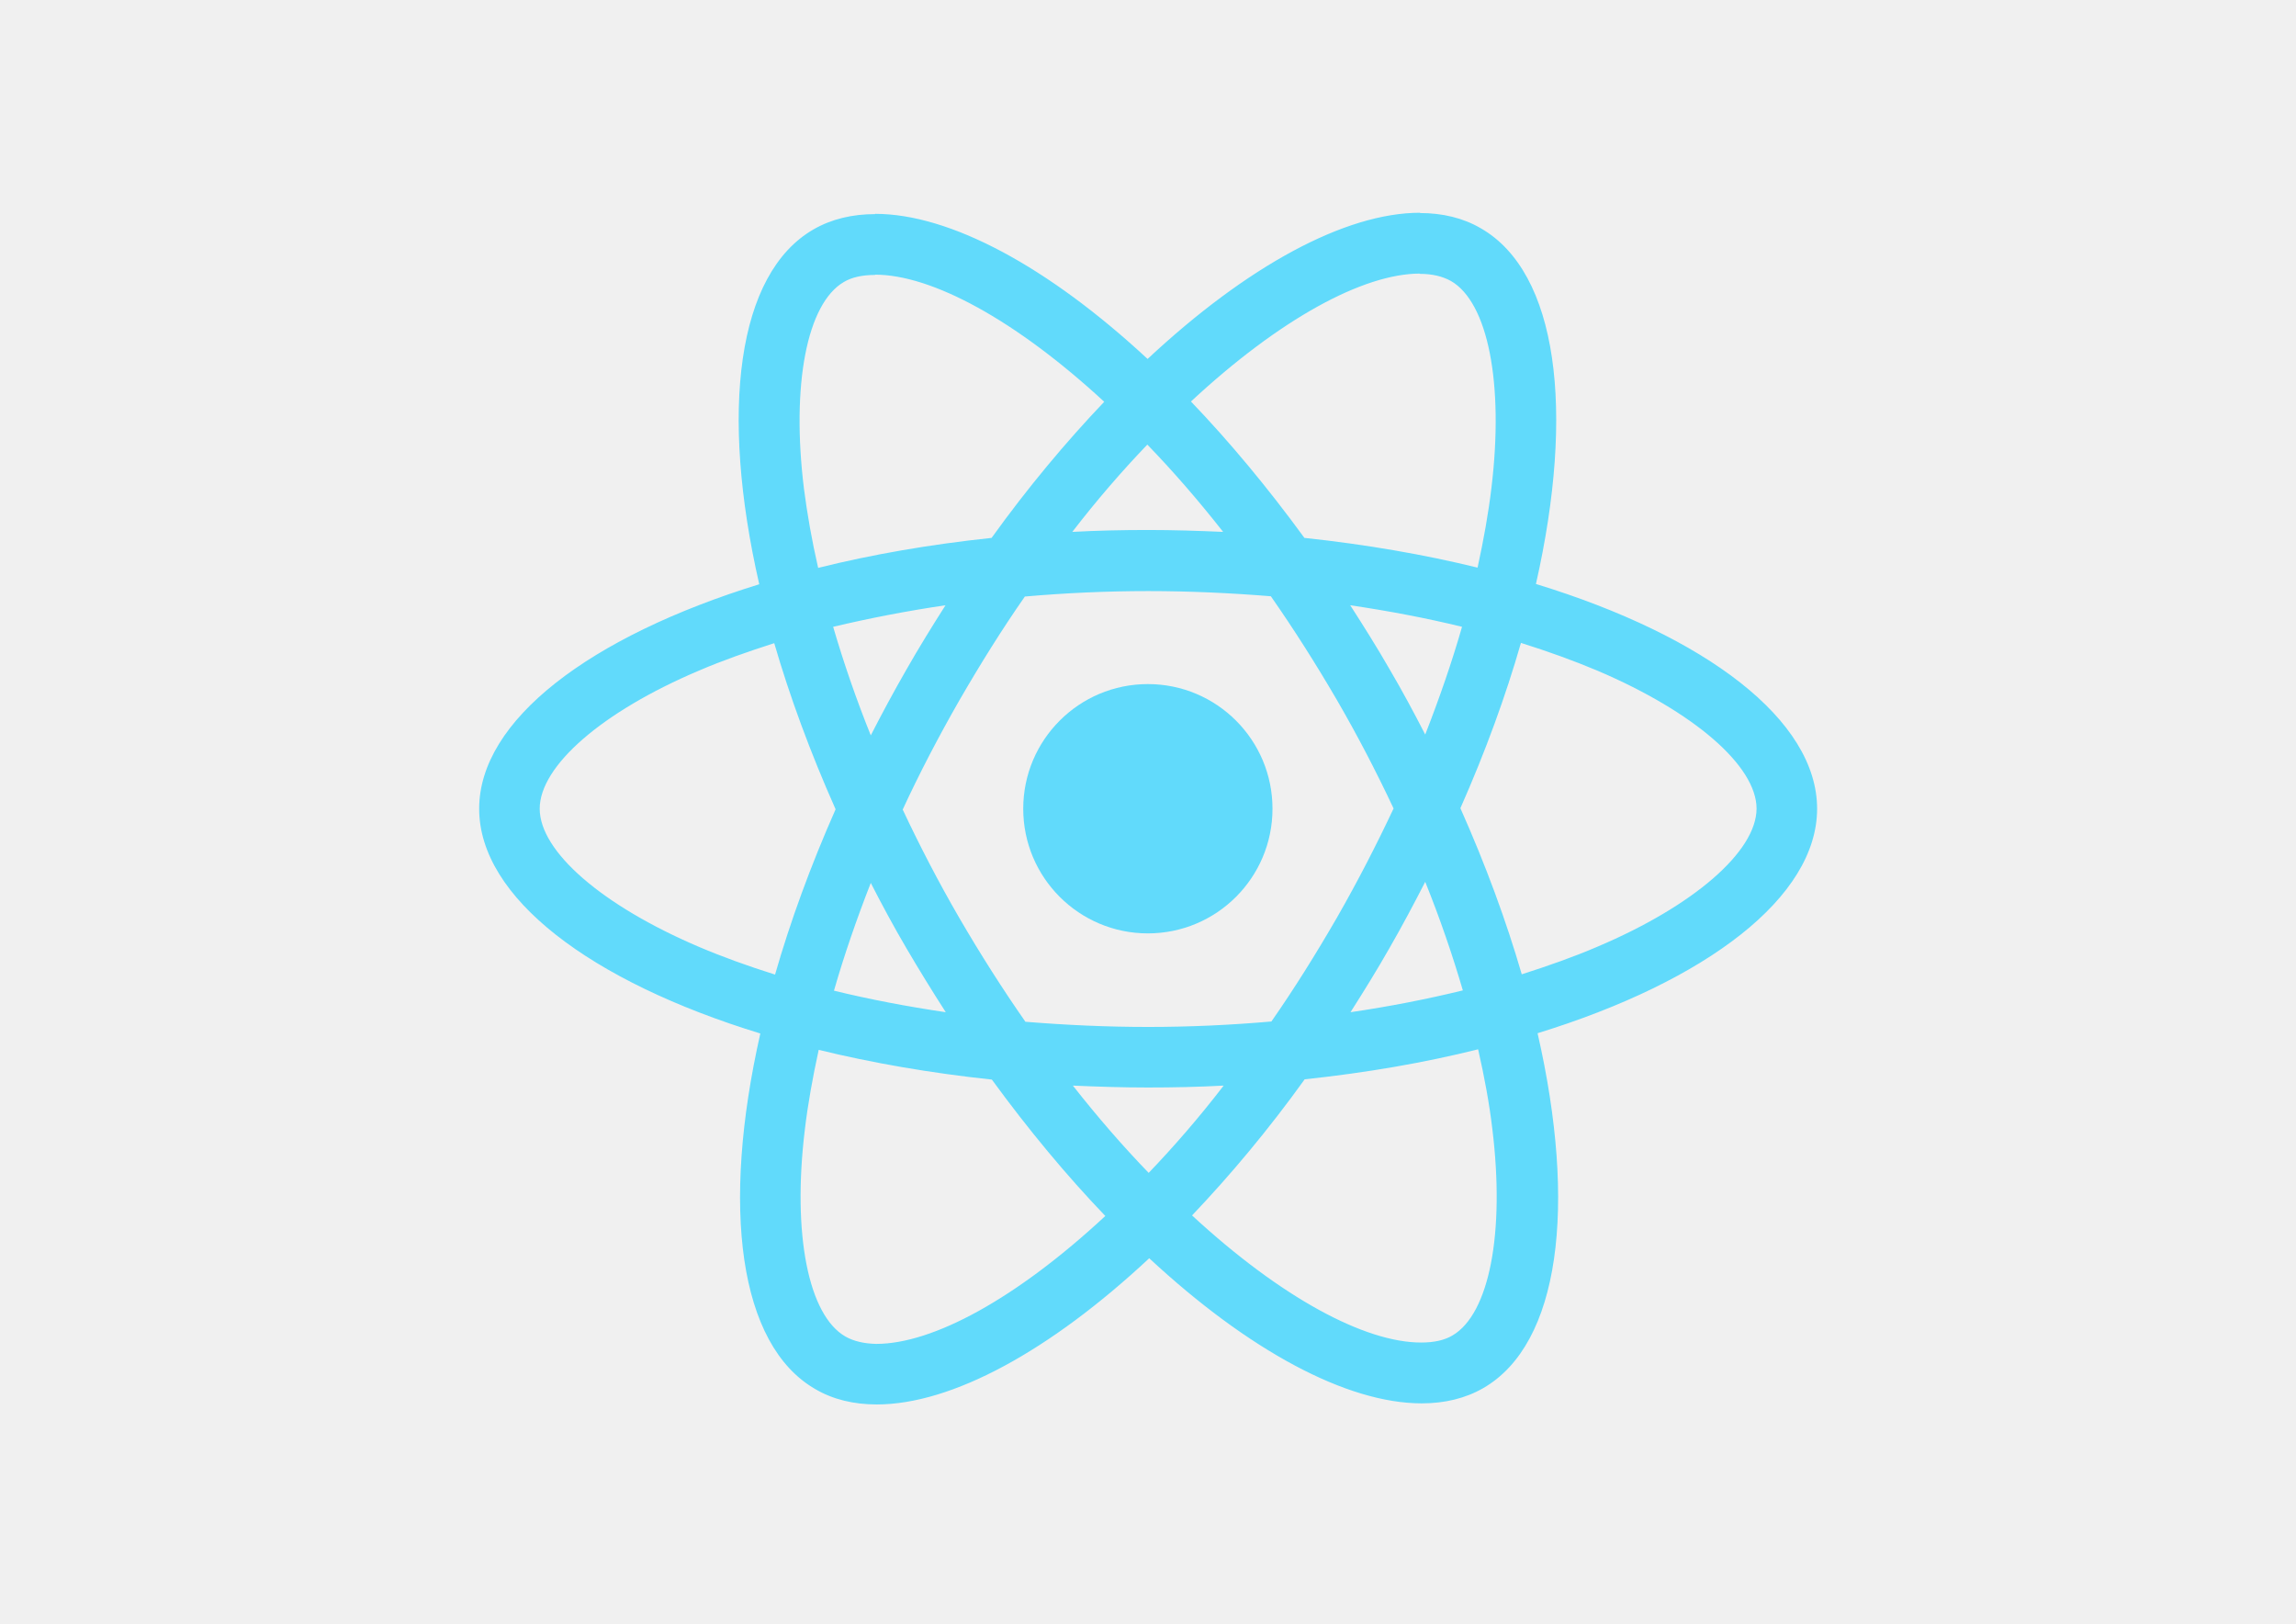
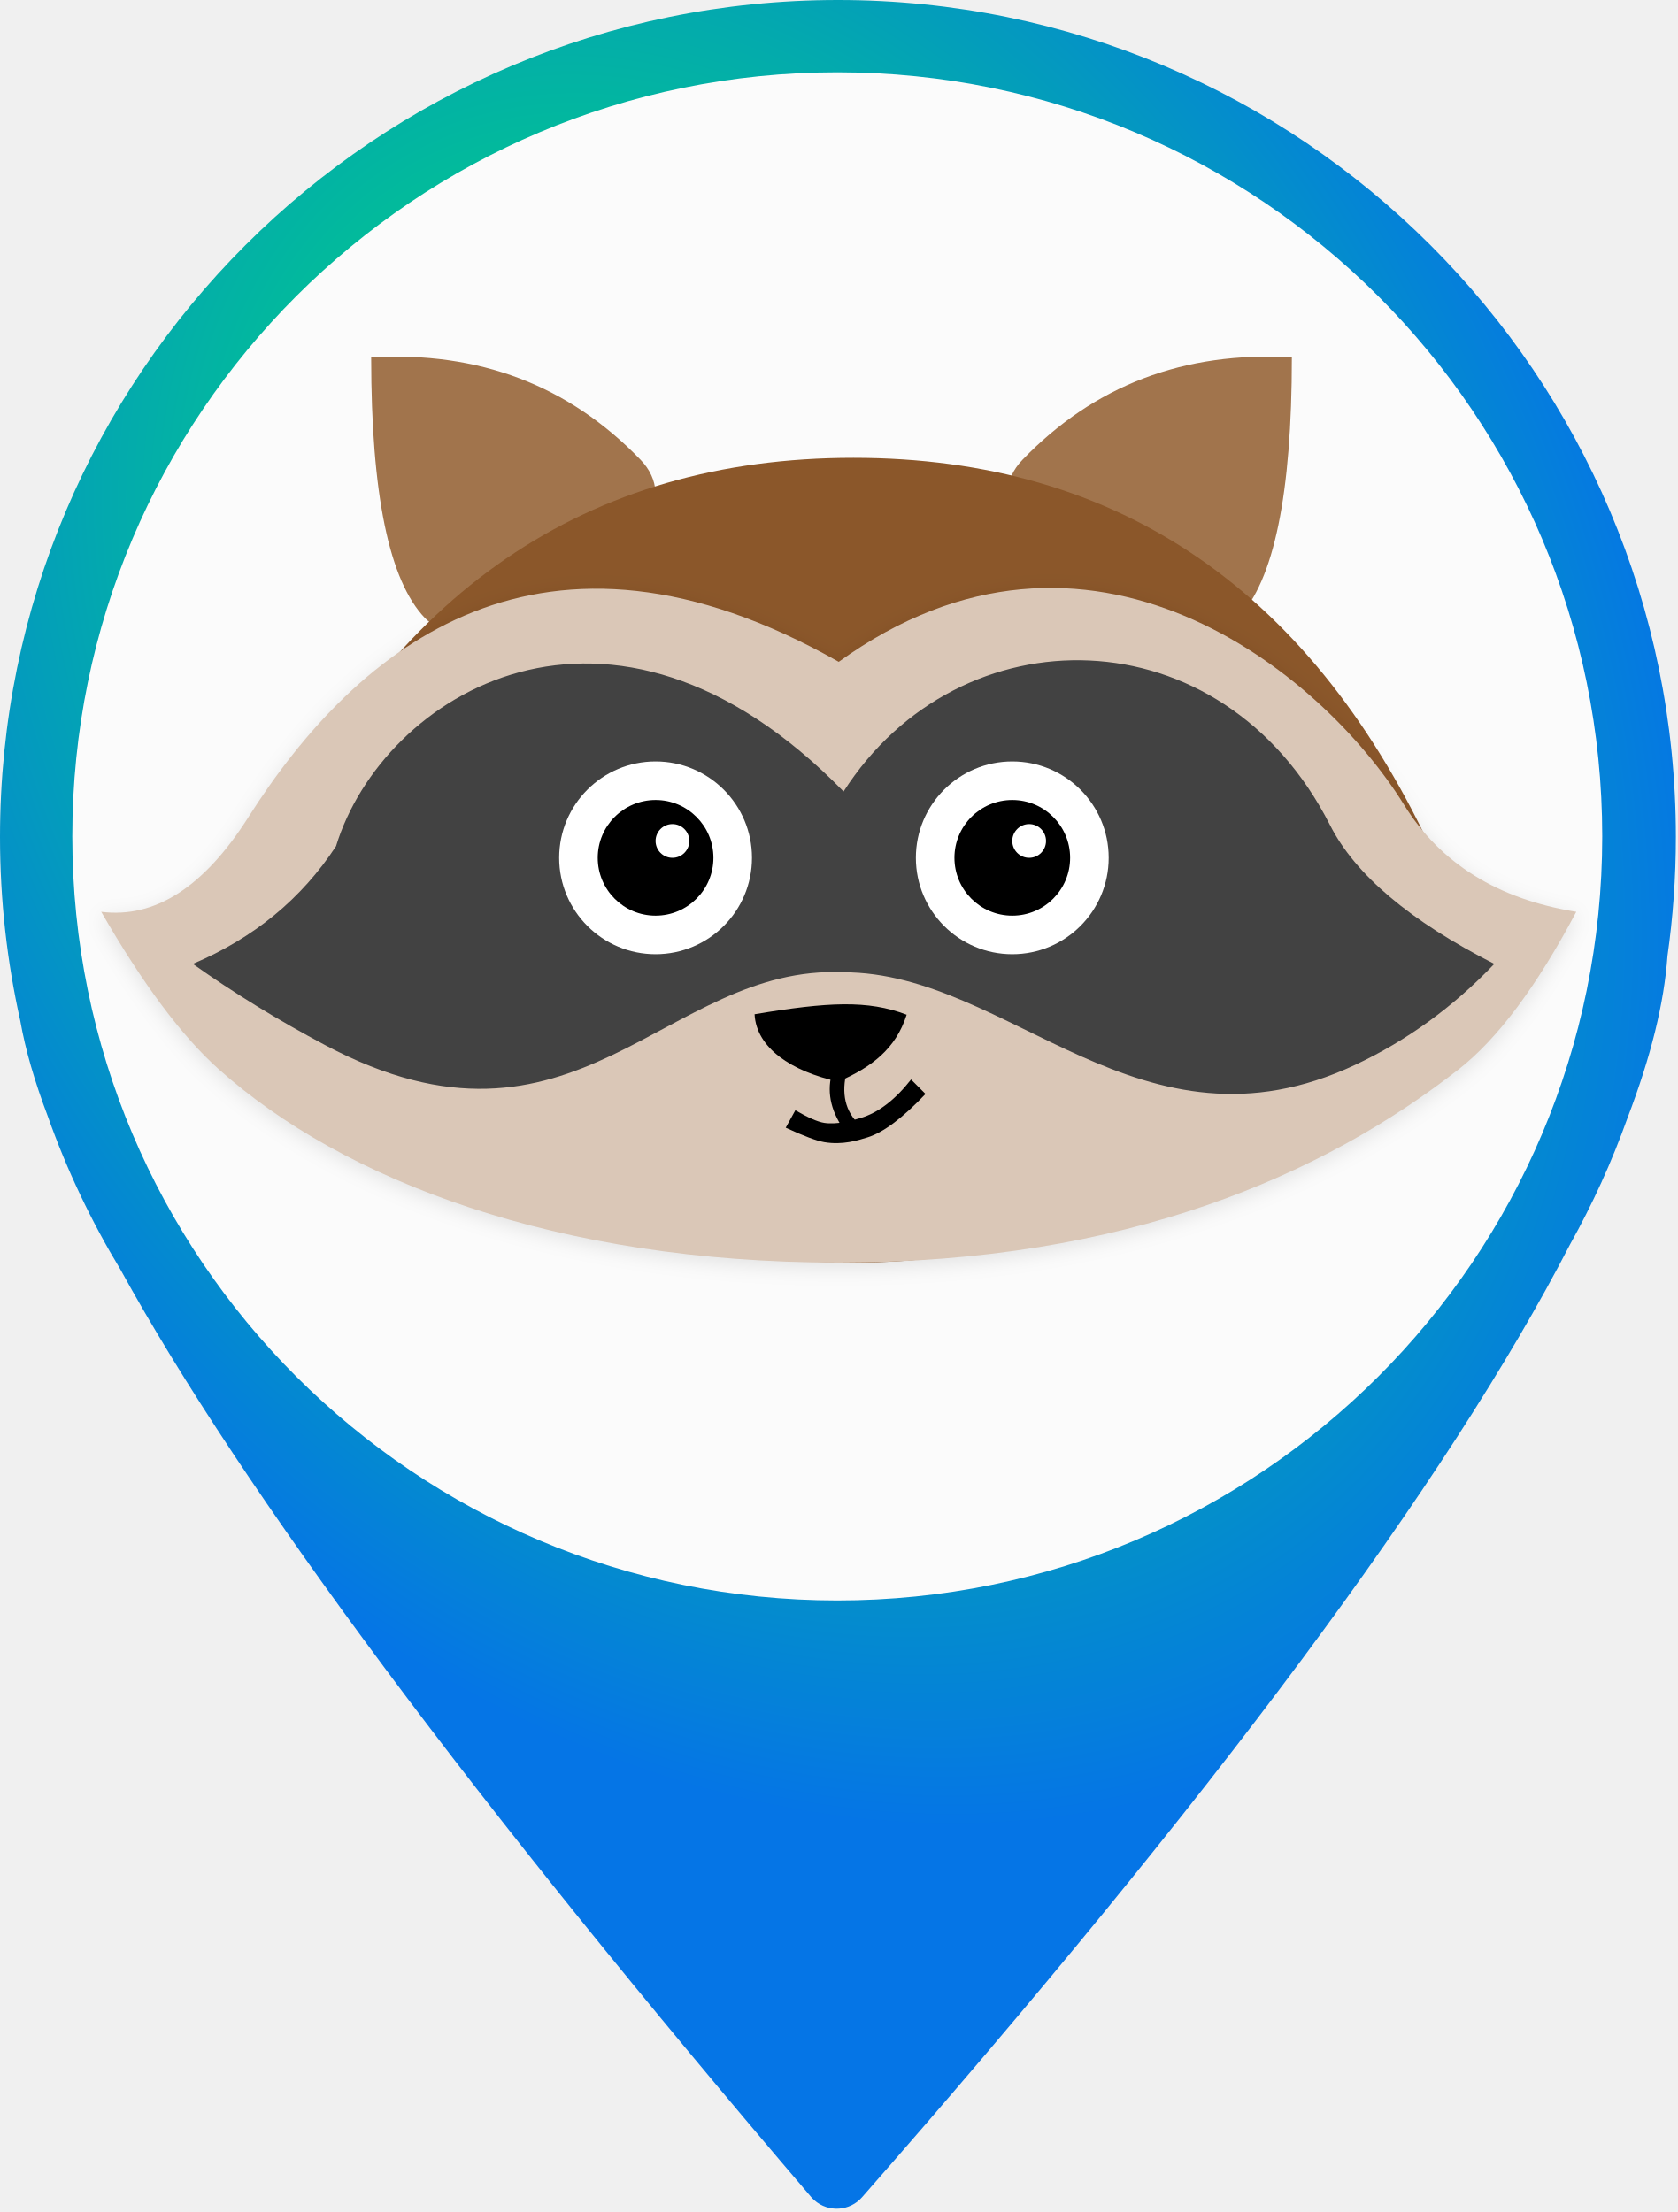
- <svg xmlns="http://www.w3.org/2000/svg" viewBox="0 0 841.9 595.3">
-   <g fill="#61DAFB">
-     <path d="M666.3 296.5c0-32.5-40.7-63.3-103.1-82.4 14.4-63.6 8-114.2-20.2-130.4-6.5-3.8-14.1-5.6-22.4-5.6v22.3c4.6 0 8.3.9 11.4 2.6 13.6 7.8 19.5 37.5 14.9 75.7-1.1 9.4-2.9 19.3-5.1 29.4-19.6-4.8-41-8.5-63.5-10.9-13.5-18.5-27.5-35.3-41.6-50 32.6-30.3 63.2-46.9 84-46.9V78c-27.5 0-63.5 19.6-99.9 53.6-36.4-33.8-72.4-53.2-99.9-53.2v22.3c20.7 0 51.4 16.5 84 46.6-14 14.7-28 31.4-41.3 49.9-22.6 2.4-44 6.1-63.6 11-2.3-10-4-19.7-5.2-29-4.7-38.2 1.1-67.9 14.6-75.8 3-1.8 6.9-2.6 11.5-2.6V78.5c-8.4 0-16 1.8-22.6 5.6-28.1 16.2-34.4 66.7-19.9 130.1-62.2 19.2-102.7 49.9-102.7 82.3 0 32.5 40.7 63.3 103.1 82.4-14.4 63.6-8 114.2 20.2 130.4 6.5 3.8 14.1 5.6 22.5 5.6 27.5 0 63.5-19.6 99.9-53.6 36.4 33.8 72.4 53.2 99.9 53.2 8.4 0 16-1.8 22.6-5.6 28.1-16.2 34.4-66.7 19.9-130.1 62-19.1 102.5-49.9 102.5-82.3zm-130.2-66.7c-3.7 12.9-8.3 26.2-13.5 39.5-4.1-8-8.4-16-13.1-24-4.6-8-9.5-15.8-14.4-23.4 14.2 2.1 27.9 4.7 41 7.9zm-45.8 106.5c-7.8 13.5-15.8 26.3-24.1 38.2-14.9 1.3-30 2-45.2 2-15.1 0-30.2-.7-45-1.9-8.3-11.9-16.4-24.6-24.2-38-7.6-13.1-14.5-26.4-20.8-39.8 6.2-13.4 13.2-26.8 20.7-39.9 7.8-13.5 15.8-26.3 24.1-38.2 14.9-1.3 30-2 45.2-2 15.1 0 30.2.7 45 1.9 8.3 11.9 16.4 24.6 24.2 38 7.6 13.1 14.5 26.4 20.8 39.8-6.3 13.4-13.2 26.8-20.7 39.9zm32.3-13c5.4 13.4 10 26.8 13.8 39.8-13.1 3.2-26.9 5.9-41.2 8 4.9-7.7 9.8-15.6 14.4-23.7 4.6-8 8.9-16.1 13-24.1zM421.2 430c-9.3-9.6-18.6-20.3-27.8-32 9 .4 18.2.7 27.5.7 9.4 0 18.7-.2 27.8-.7-9 11.7-18.3 22.4-27.5 32zm-74.4-58.9c-14.2-2.1-27.9-4.7-41-7.9 3.7-12.9 8.3-26.2 13.5-39.5 4.1 8 8.4 16 13.1 24 4.7 8 9.5 15.8 14.4 23.4zM420.7 163c9.3 9.6 18.6 20.3 27.8 32-9-.4-18.2-.7-27.5-.7-9.4 0-18.7.2-27.8.7 9-11.7 18.3-22.4 27.5-32zm-74 58.9c-4.9 7.7-9.8 15.6-14.4 23.7-4.6 8-8.9 16-13 24-5.4-13.4-10-26.8-13.8-39.8 13.1-3.1 26.9-5.8 41.2-7.9zm-90.5 125.2c-35.4-15.1-58.3-34.9-58.3-50.6 0-15.7 22.9-35.6 58.3-50.6 8.6-3.7 18-7 27.7-10.1 5.7 19.6 13.2 40 22.5 60.9-9.2 20.8-16.6 41.1-22.2 60.6-9.9-3.1-19.3-6.5-28-10.2zM310 490c-13.6-7.8-19.5-37.5-14.9-75.7 1.1-9.4 2.9-19.3 5.1-29.4 19.6 4.8 41 8.5 63.5 10.9 13.5 18.5 27.5 35.3 41.6 50-32.6 30.3-63.2 46.9-84 46.9-4.5-.1-8.3-1-11.3-2.7zm237.2-76.2c4.7 38.2-1.1 67.9-14.6 75.8-3 1.8-6.9 2.6-11.5 2.6-20.7 0-51.4-16.5-84-46.6 14-14.7 28-31.4 41.3-49.9 22.6-2.4 44-6.1 63.6-11 2.3 10.1 4.1 19.8 5.2 29.1zm38.5-66.7c-8.6 3.7-18 7-27.7 10.1-5.7-19.6-13.2-40-22.5-60.9 9.2-20.8 16.6-41.1 22.2-60.6 9.9 3.1 19.3 6.5 28.1 10.2 35.4 15.1 58.3 34.9 58.3 50.6-.1 15.7-23 35.6-58.4 50.6zM320.8 78.4z" />
-     <circle cx="420.9" cy="296.5" r="45.7" />
-     <path d="M520.5 78.1z" />
+ <svg xmlns="http://www.w3.org/2000/svg" xmlns:xlink="http://www.w3.org/1999/xlink" width="348px" height="459px" viewBox="0 0 348 459" version="1.1">
+   <defs>
+     <radialGradient cx="41.682%" cy="29.915%" fx="41.682%" fy="29.915%" r="74.593%" gradientTransform="translate(0.41682,0.29915),scale(1,0.758565),rotate(59.06484),scale(1,0.745014),translate(-0.41682,-0.29915)" id="radialGradient-1">
+       <stop stop-color="#00F260" offset="0%" />
+       <stop stop-color="#0575E6" offset="100%" />
+     </radialGradient>
+     <path d="M153,188 C212.763,188 253.692,169.692 281.59,147.897 C289.659,141.593 297.796,130.695 306,115.204 C289.726,112.589 277.812,105.179 270.256,92.973 C253.244,65.492 204.872,25.844 153,63.332 C91.538,28.46 53.179,59.845 30.513,95.589 C21.327,110.075 11.156,116.613 0,115.204 C8.593,130.135 16.73,141.033 24.41,147.897 C50.193,170.94 94.597,188 153,188 Z" id="path-2" />
+     <filter x="-2.1%" y="-3.9%" width="104.2%" height="109.3%" filterUnits="objectBoundingBox" id="filter-3">
+       <feOffset dx="0" dy="1" in="SourceAlpha" result="shadowOffsetOuter1" />
+       <feGaussianBlur stdDeviation="2" in="shadowOffsetOuter1" result="shadowBlurOuter1" />
+       <feColorMatrix values="0 0 0 0 0   0 0 0 0 0   0 0 0 0 0  0 0 0 0.1 0" type="matrix" in="shadowBlurOuter1" />
+     </filter>
+   </defs>
+   <g id="Symbols" stroke="none" stroke-width="1" fill="none" fill-rule="evenodd">
+     <g id="Logo">
+       <g>
+         <g id="Marker">
+           <path d="M25.004,263.462 C18.958,253.479 13.889,242.84 9.931,231.676 C7.158,224.369 5.252,217.757 4.211,211.841 C1.455,199.559 0,186.786 0,173.673 C0,77.756 77.828,0 173.833,0 C269.838,0 347.666,77.756 347.666,173.673 C347.666,182.05 347.072,190.287 345.925,198.347 C345.253,208.061 342.49,219.264 337.636,231.956 C334.375,241.101 330.37,249.893 325.692,258.258 C300.352,307.335 251.399,373.228 178.835,455.937 C176.285,458.843 171.862,459.132 168.956,456.583 C168.704,456.361 168.468,456.122 168.25,455.866 C98.182,373.809 50.433,309.674 25.004,263.462 Z" id="Combined-Shape" fill="url(#radialGradient-1)" />
+           <ellipse id="Oval-2" fill="#FBFBFB" cx="173.695" cy="173.55" rx="158.695" ry="158.55" />
+         </g>
+         <g id="FriendlyRaccoon" transform="translate(21, 74)">
+           <path d="M56,0.149 C56,28.494 59.726,46.532 67.177,54.263 C78.353,65.858 127.763,37.882 111.884,21.408 C96.981,5.947 78.353,-1.14 56,0.149 Z" id="LeftEar" fill="#A1744C" />
+           <path d="M188,0.149 C188,28.494 191.726,46.532 199.177,54.263 C210.353,65.858 259.763,37.882 243.884,21.408 C228.981,5.947 210.353,-1.14 188,0.149 Z" id="LeftEar-Copy" fill="#A1744C" transform="translate(217.5, 28.5) scale(-1, 1) translate(-217.5, -28.5) " />
+           <path d="M156.042,188 C209.922,188 250.241,160.167 277,104.5 C251.688,48.833 211.368,21 156.042,21 C100.717,21 60.036,48.833 34,104.5 C61.482,160.167 102.163,188 156.042,188 Z" id="Head" fill="#8B572A" />
+           <g id="Cheeks">
+             <use fill="black" fill-opacity="1" filter="url(#filter-3)" xlink:href="#path-2" />
+             <use fill="#DAC7B7" fill-rule="evenodd" xlink:href="#path-2" />
+           </g>
+           <path d="M154,127.757 C188.515,127.757 215.602,167.888 260.165,146.95 C270.883,141.914 280.495,134.935 289,126.012 C271.511,117.117 260.152,107.52 254.922,97.221 C232.438,52.943 178.029,52.727 154,90.242 C105.505,40.513 58.32,70.176 48.709,101.584 C41.566,112.503 31.663,120.646 19,126.012 C27.543,132.069 36.694,137.688 46.454,142.869 C98.515,170.506 116.864,126.012 154,127.757 Z" id="Shades" fill="#424242" />
+           <g id="LeftEye" transform="translate(95, 84)">
+             <circle id="Oval" fill="#FFFFFF" cx="20" cy="20" r="20" />
+             <circle id="Oval-4" fill="#000000" cx="20" cy="20" r="12" />
+           </g>
+           <g id="RightEye" transform="translate(169, 84)">
+             <circle id="Oval-2" fill="#FFFFFF" cx="20" cy="20" r="20" />
+             <circle id="Oval-3" fill="#000000" cx="20" cy="20" r="12" />
+           </g>
+           <g id="Group-2" transform="translate(135, 133)" fill="#000000">
+             <path d="M0.875,2.625 C16.188,0.875 24.5,0.875 32.375,4.375 C29.75,11.375 24.5,14.875 17.5,17.5 C7.875,14.875 0.875,9.625 0.875,2.625 Z" id="Path-5" transform="translate(16.625, 9.487753) rotate(-3) translate(-16.625, -9.487753) " />
+             <path d="M9,23.378 C11.63,24.914 13.63,25.788 15,26 C17.532,26.391 20.476,25.597 22.5,25 C26.167,23.919 29.667,21.252 33,17 L36,20 C31.251,24.991 27.251,27.991 24,29 C22,29.621 18.827,30.647 15,30 C13.403,29.73 10.737,28.73 7,27 L9,23.378 Z" id="Rectangle" />
+           </g>
+           <circle id="Oval-6" fill="#FFFFFF" cx="192.5" cy="100.5" r="3.5" />
+           <circle id="Oval-6-Copy" fill="#FFFFFF" cx="118.5" cy="100.5" r="3.5" />
+         </g>
+       </g>
+       <path d="M172.5,223 L175.5,223 C174.5,227.667 175.667,231.333 179,234 C178,234 176.5,235 175.5,235 C172.5,231 171.5,227 172.5,223 Z" id="Rectangle-2" fill="#000000" />
+     </g>
  </g>
</svg>
